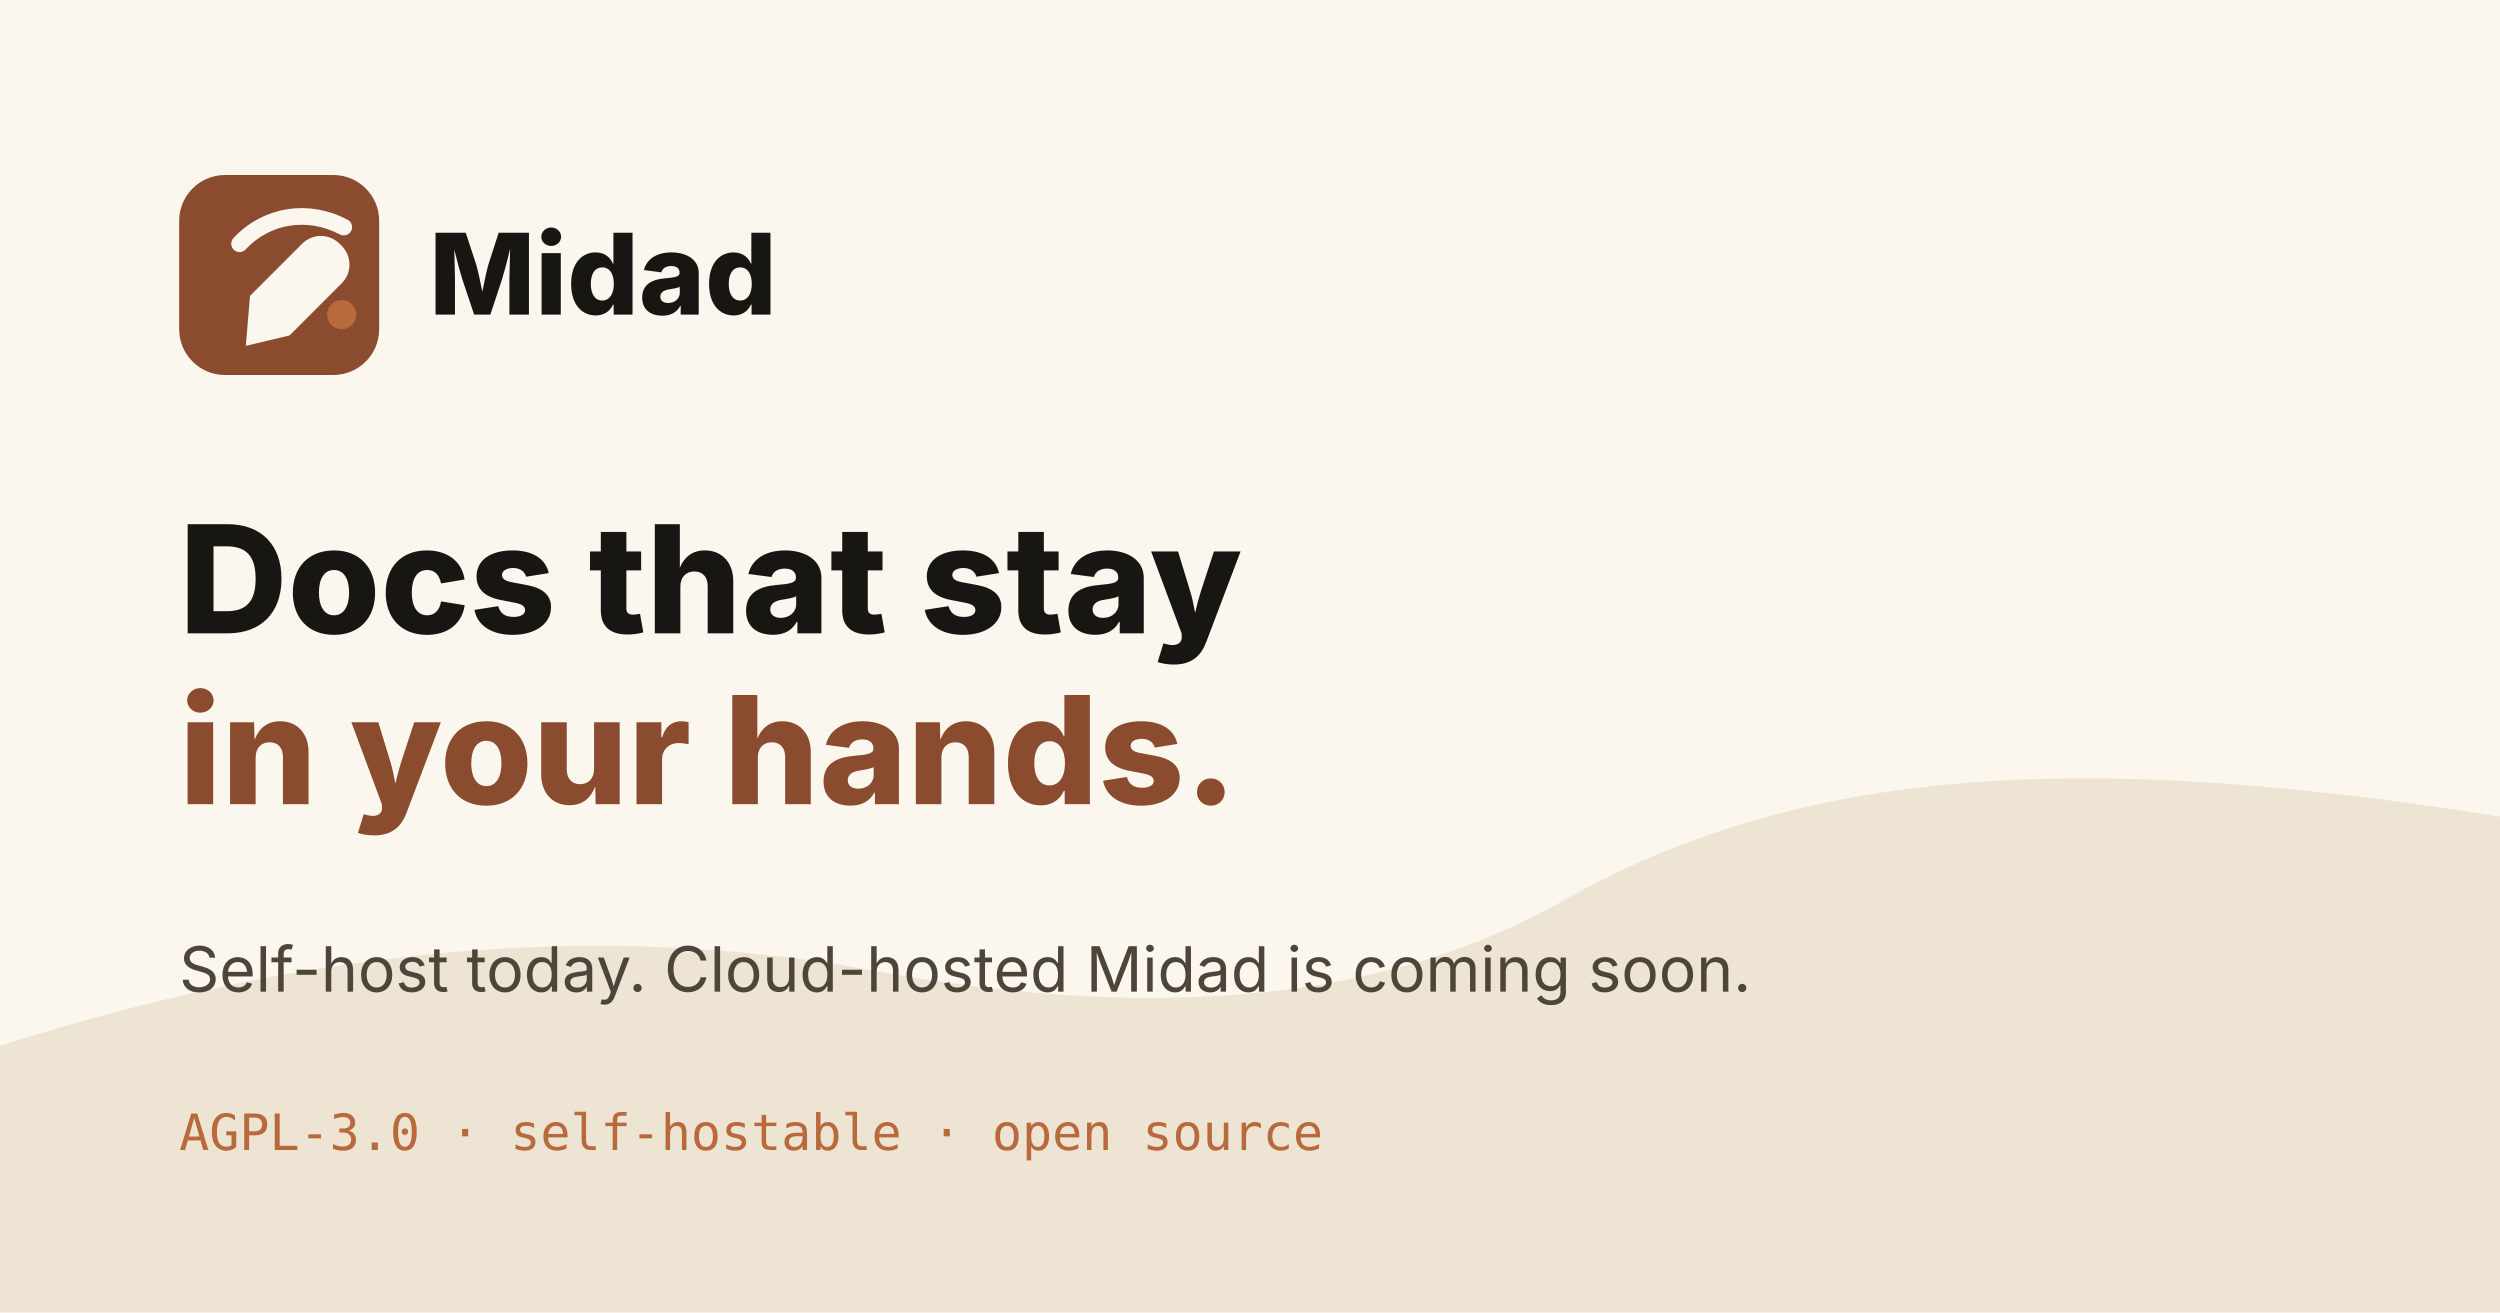
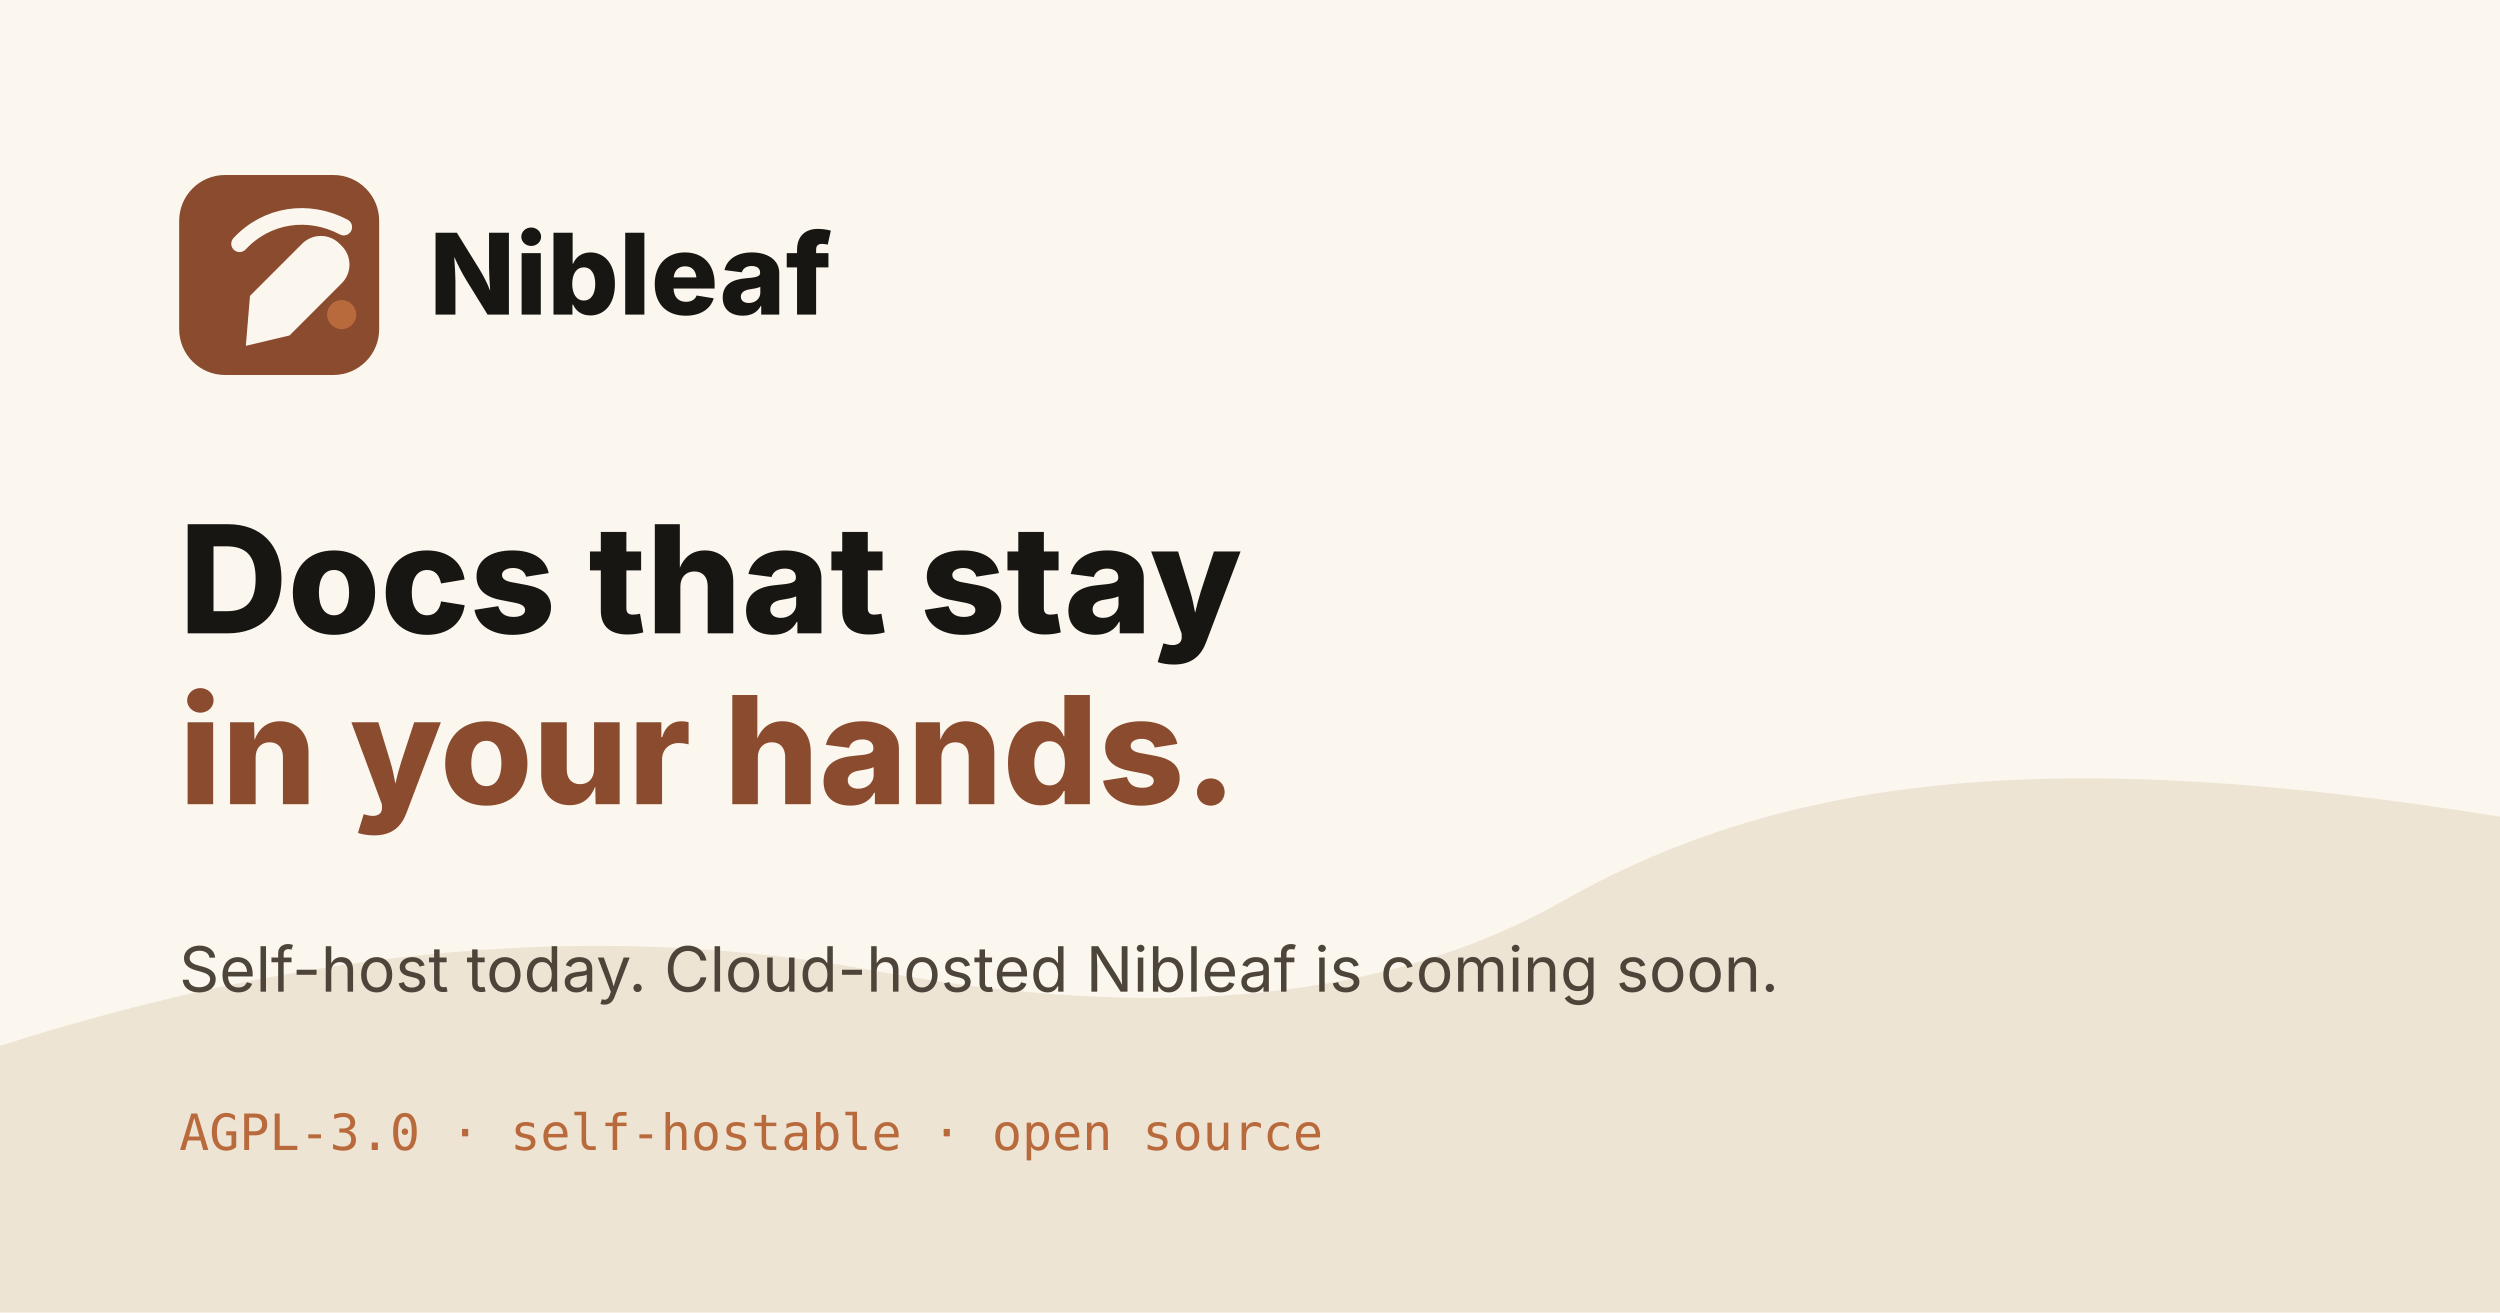
- <svg xmlns="http://www.w3.org/2000/svg" viewBox="0 0 1200 630" role="img" aria-label="Midad — open-source documentation platform">
+ <svg xmlns="http://www.w3.org/2000/svg" viewBox="0 0 1200 630" role="img" aria-label="Nibleaf — open-source documentation platform">
  <rect width="1200" height="630" fill="#FBF7EE" />
  <path d="M0 502c150-48 290-60 420-36 137 25 247 14 331-34 108-61 238-74 449-40v238H0Z" fill="#EEE4D3" />
  <rect x="86" y="84" width="96" height="96" rx="22" fill="#8A4B2E" />
  <path d="M120 142 145 117c5-5 13-5 18 0l1 1c5 5 5 13 0 18l-25 25-21 5 2-24Z" fill="#FBF7EE" />
  <path d="M115 117c13-14 33-17 50-8" fill="none" stroke="#FBF7EE" stroke-linecap="round" stroke-width="8" />
  <circle cx="164" cy="151" r="7" fill="#B96A3D" />
-   <text x="206" y="151" fill="#181612" font-family="Geist Variable, Inter, system-ui, sans-serif" font-size="54" font-weight="760">Midad</text>
+   <text x="206" y="151" fill="#181612" font-family="Geist Variable, Inter, system-ui, sans-serif" font-size="54" font-weight="760">Nibleaf</text>
  <text x="86" y="304" fill="#181612" font-family="Geist Variable, Inter, system-ui, sans-serif" font-size="72" font-weight="760">Docs that stay</text>
  <text x="86" y="386" fill="#8A4B2E" font-family="Geist Variable, Inter, system-ui, sans-serif" font-size="72" font-weight="760">in your hands.</text>
-   <text x="86" y="476" fill="#4E453A" font-family="Geist Variable, Inter, system-ui, sans-serif" font-size="30">Self-host today. Cloud-hosted Midad is coming soon.</text>
+   <text x="86" y="476" fill="#4E453A" font-family="Geist Variable, Inter, system-ui, sans-serif" font-size="30">Self-host today. Cloud-hosted Nibleaf is coming soon.</text>
  <text x="86" y="552" fill="#B96A3D" font-family="ui-monospace, SFMono-Regular, Menlo, monospace" font-size="24">AGPL-3.0 · self-hostable · open source</text>
</svg>
